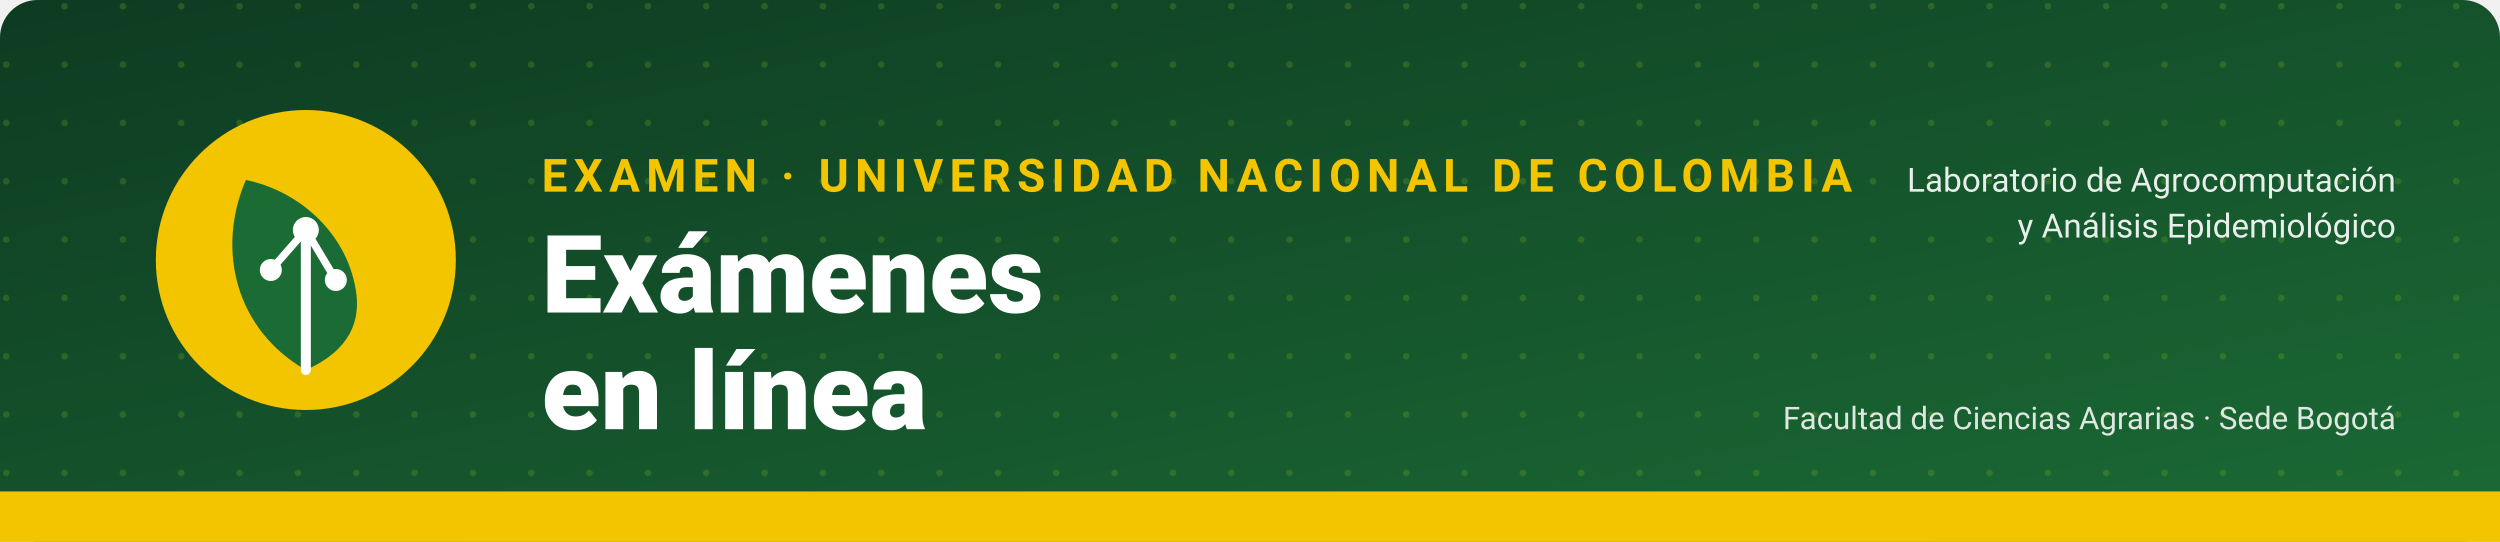
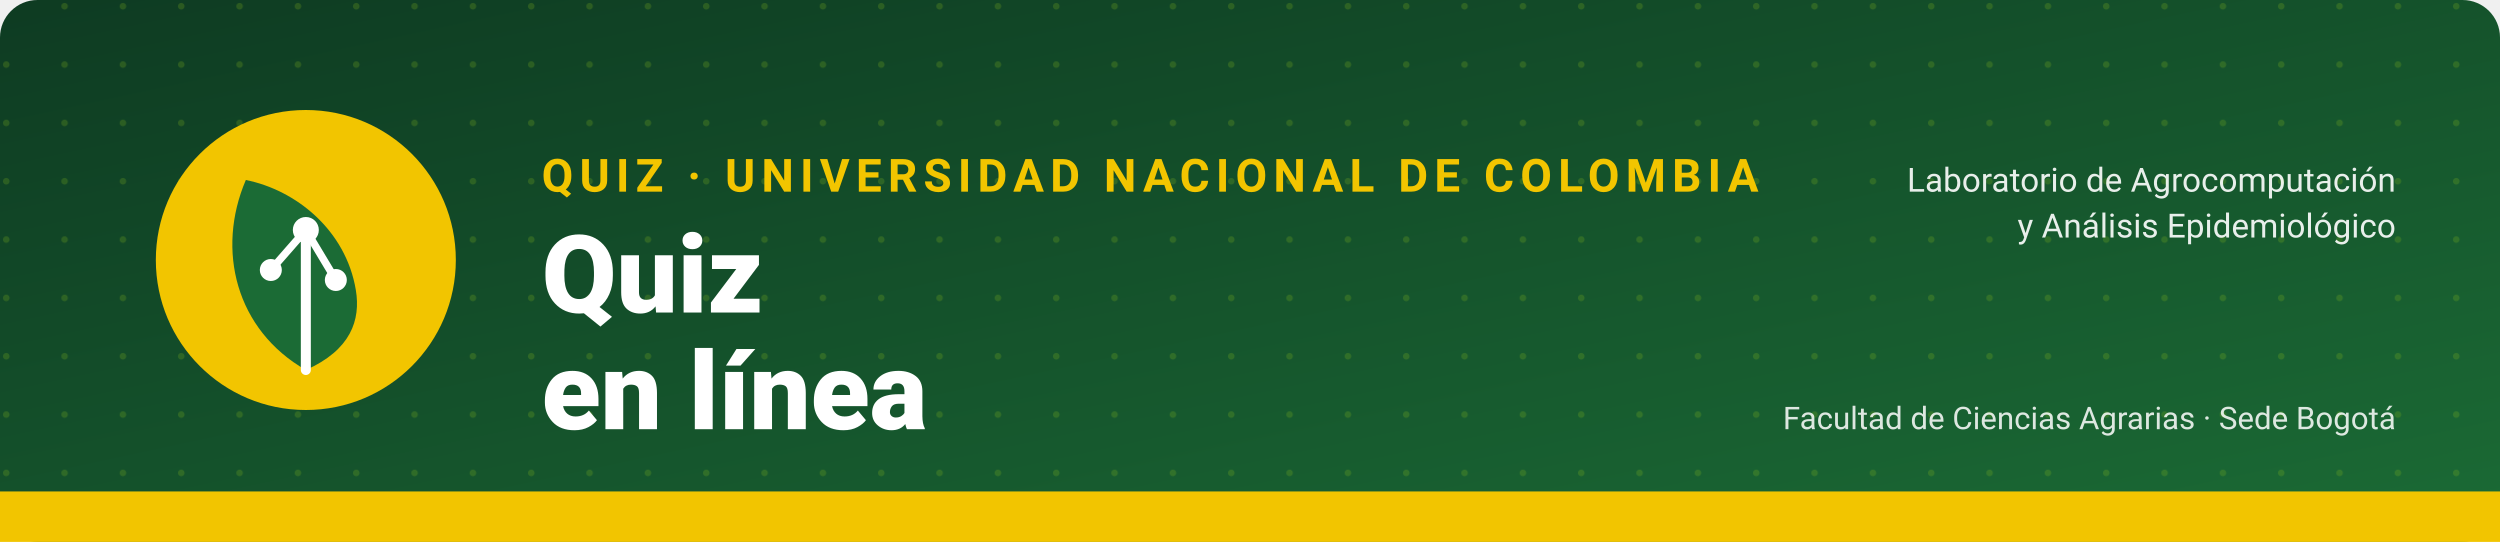
- <svg xmlns="http://www.w3.org/2000/svg" viewBox="0 0 1200 260" width="1200" height="260" role="img" aria-label="Exámenes en línea · Laboratorio de Agrocomputación · Universidad Nacional de Colombia">
+ <svg xmlns="http://www.w3.org/2000/svg" viewBox="0 0 1200 260" width="1200" height="260" role="img" aria-label="Quiz en línea · Laboratorio de Agrocomputación · Universidad Nacional de Colombia">
  <defs>
    <linearGradient id="g" x1="0" y1="0" x2="1" y2="1">
      <stop offset="0" stop-color="#0e3b22" />
      <stop offset="1" stop-color="#1b6b35" />
    </linearGradient>
    <pattern id="dots" width="28" height="28" patternUnits="userSpaceOnUse">
      <circle cx="3" cy="3" r="1.6" fill="#8cbd1d" opacity=".22" />
    </pattern>
  </defs>
  <rect width="1200" height="260" rx="18" fill="url(#g)" />
  <rect width="1200" height="260" rx="18" fill="url(#dots)" />
  <rect y="236" width="1200" height="24" fill="#f2c500" />
  <rect y="236" width="1200" height="24" rx="0" fill="#f2c500" />
  <g transform="translate(70 48) scale(2.4)">
    <circle cx="32" cy="32" r="30" fill="#f2c500" />
    <path d="M32 54C18 46 14 30 20 16c10 2 20 10 22 22 1 6-1 12-10 16z" fill="#1b6b35" />
    <path d="M32 54V26" stroke="#fff" stroke-width="2" stroke-linecap="round" fill="none" />
    <g fill="#fff">
      <circle cx="32" cy="26" r="2.6" />
      <circle cx="25" cy="34" r="2.2" />
      <circle cx="38" cy="36" r="2.2" />
    </g>
    <path d="M32 26l-7 8M32 26l6 10" stroke="#fff" stroke-width="1.5" fill="none" />
  </g>
  <g font-family="'Segoe UI', system-ui, -apple-system, Roboto, Arial, sans-serif" fill="#fff">
-     <text x="260" y="92" font-size="22" fill="#f2c500" font-weight="700" letter-spacing="3">EXAMEN · UNIVERSIDAD NACIONAL DE COLOMBIA</text>
-     <text x="260" y="150" font-size="52" font-weight="800">Exámenes</text>
+     <text x="260" y="92" font-size="22" fill="#f2c500" font-weight="700" letter-spacing="3">QUIZ · UNIVERSIDAD NACIONAL DE COLOMBIA</text>
+     <text x="260" y="150" font-size="52" font-weight="800">Quiz</text>
    <text x="260" y="206" font-size="52" font-weight="800">en línea</text>
    <text x="1150" y="92" font-size="16" text-anchor="end" opacity=".9">Laboratorio de Agrocomputación</text>
    <text x="1150" y="114" font-size="16" text-anchor="end" opacity=".9">y Análisis Epidemiológico</text>
    <text x="1150" y="206" font-size="15" text-anchor="end" opacity=".85">Facultad de Ciencias Agrarias · Sede Bogotá</text>
  </g>
</svg>
